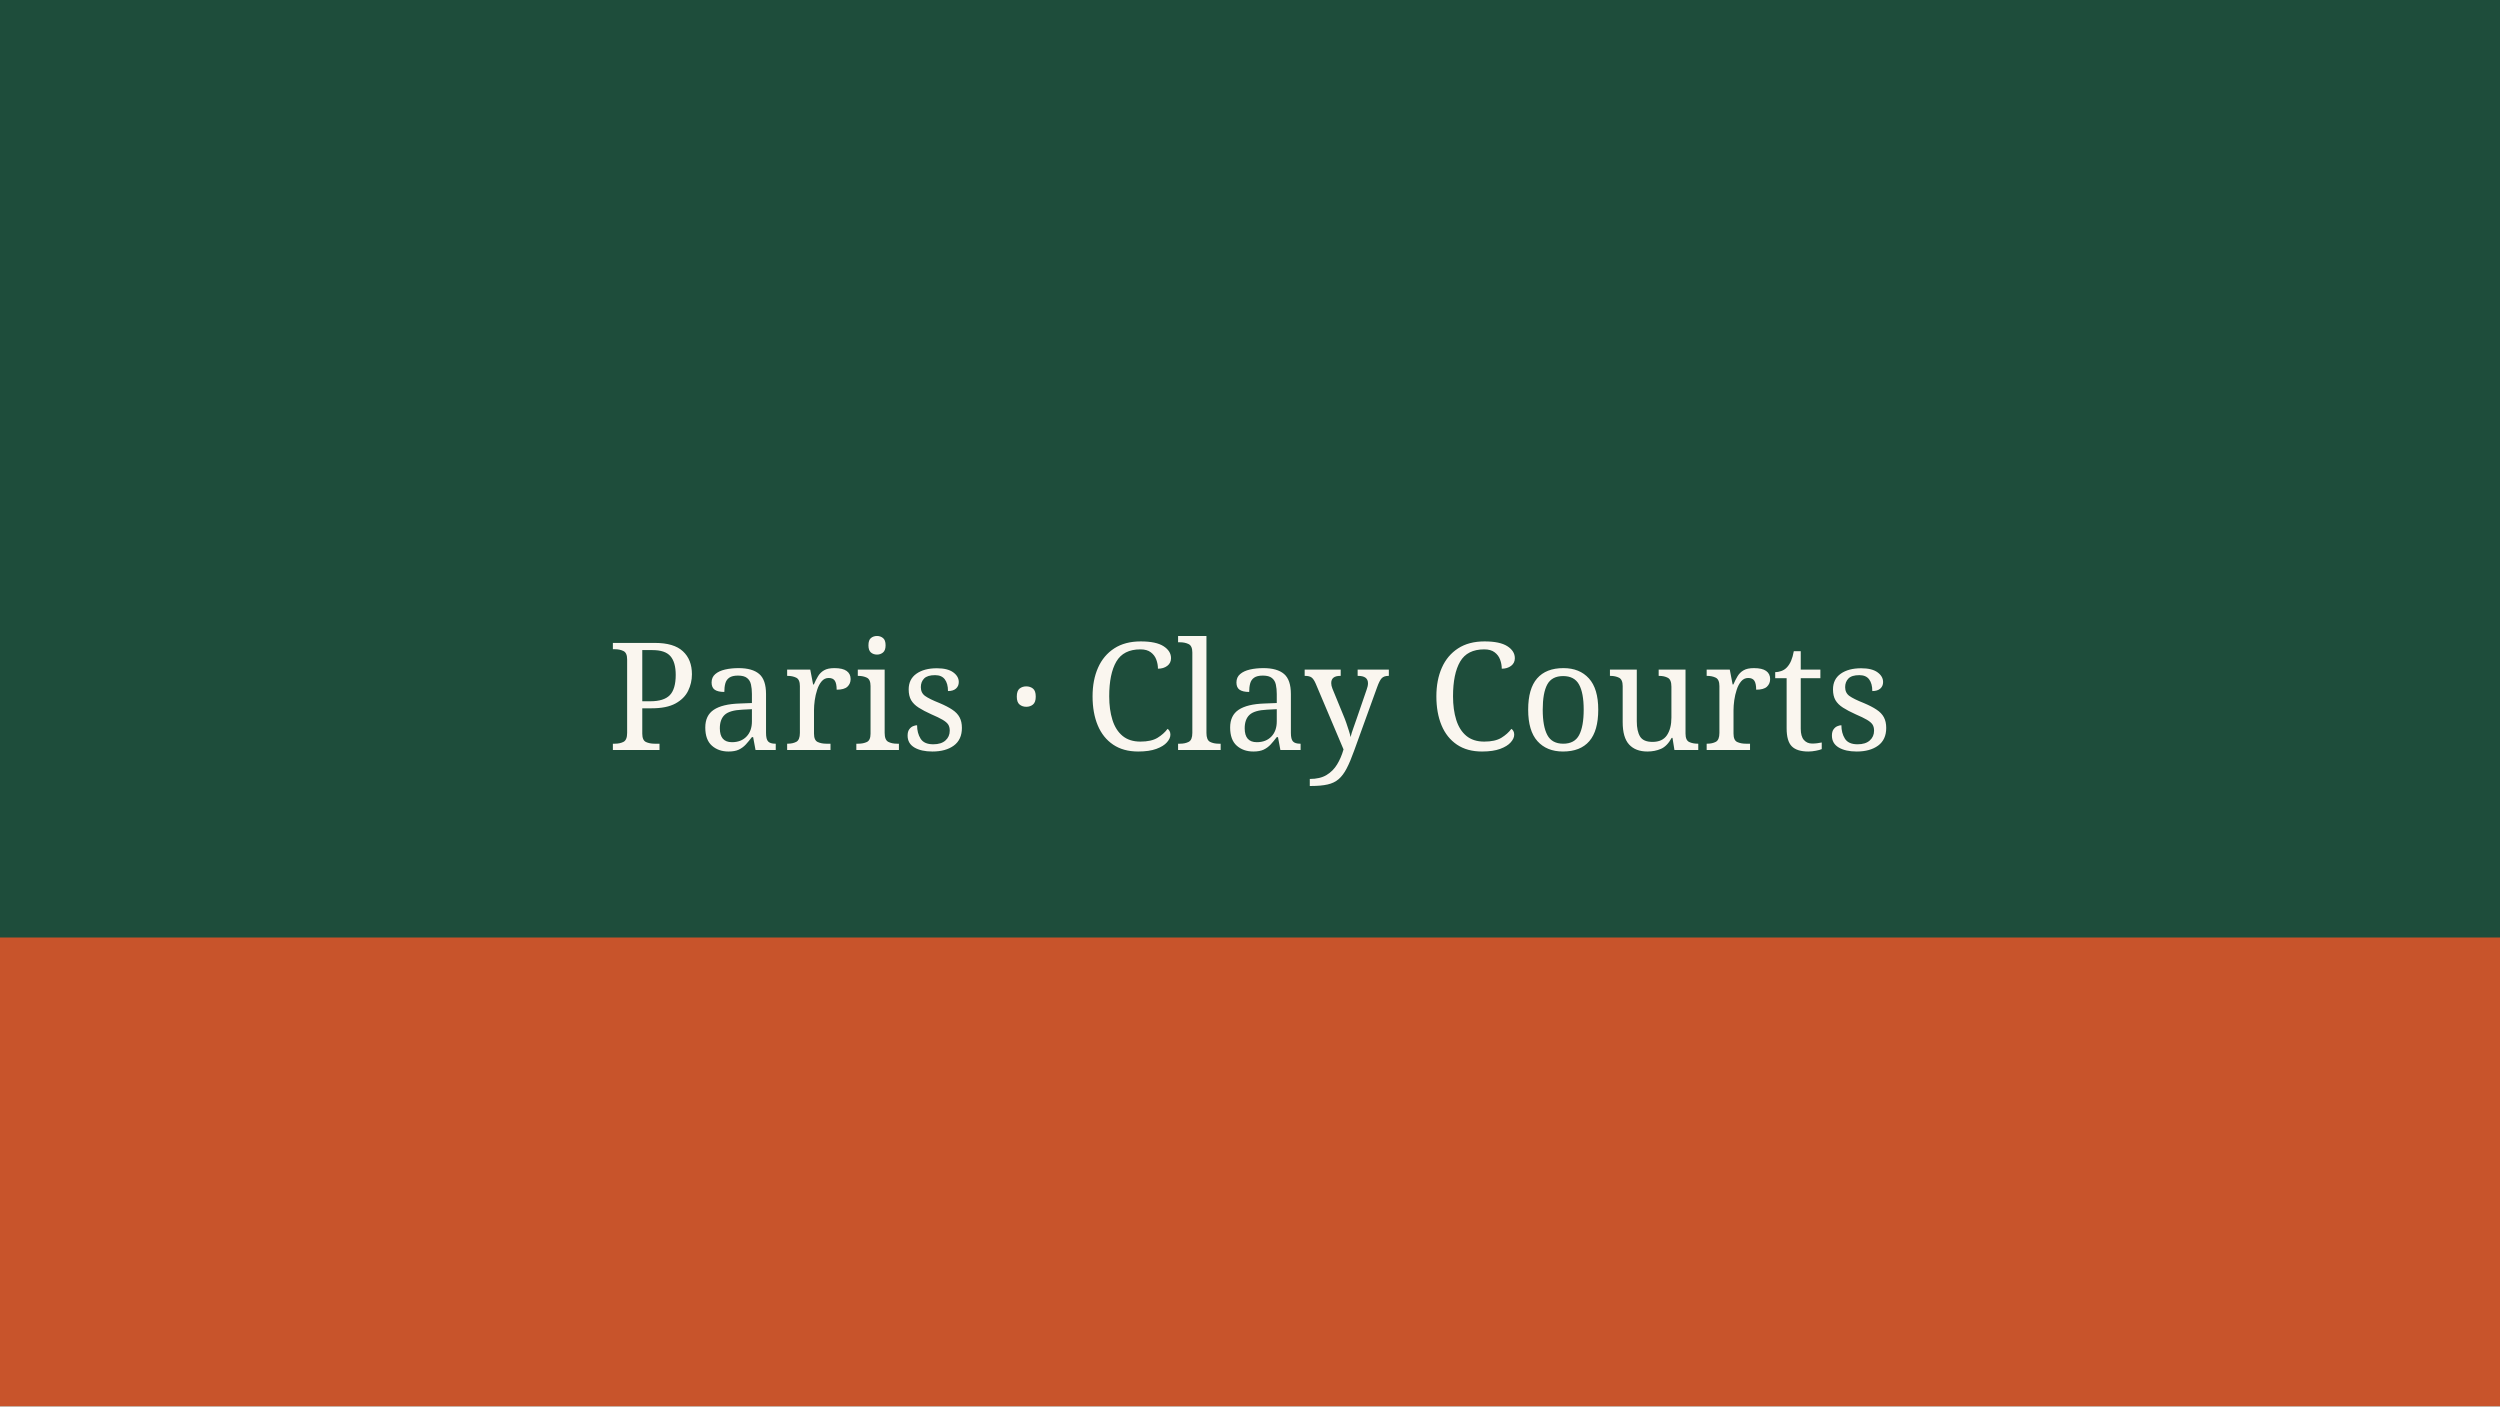
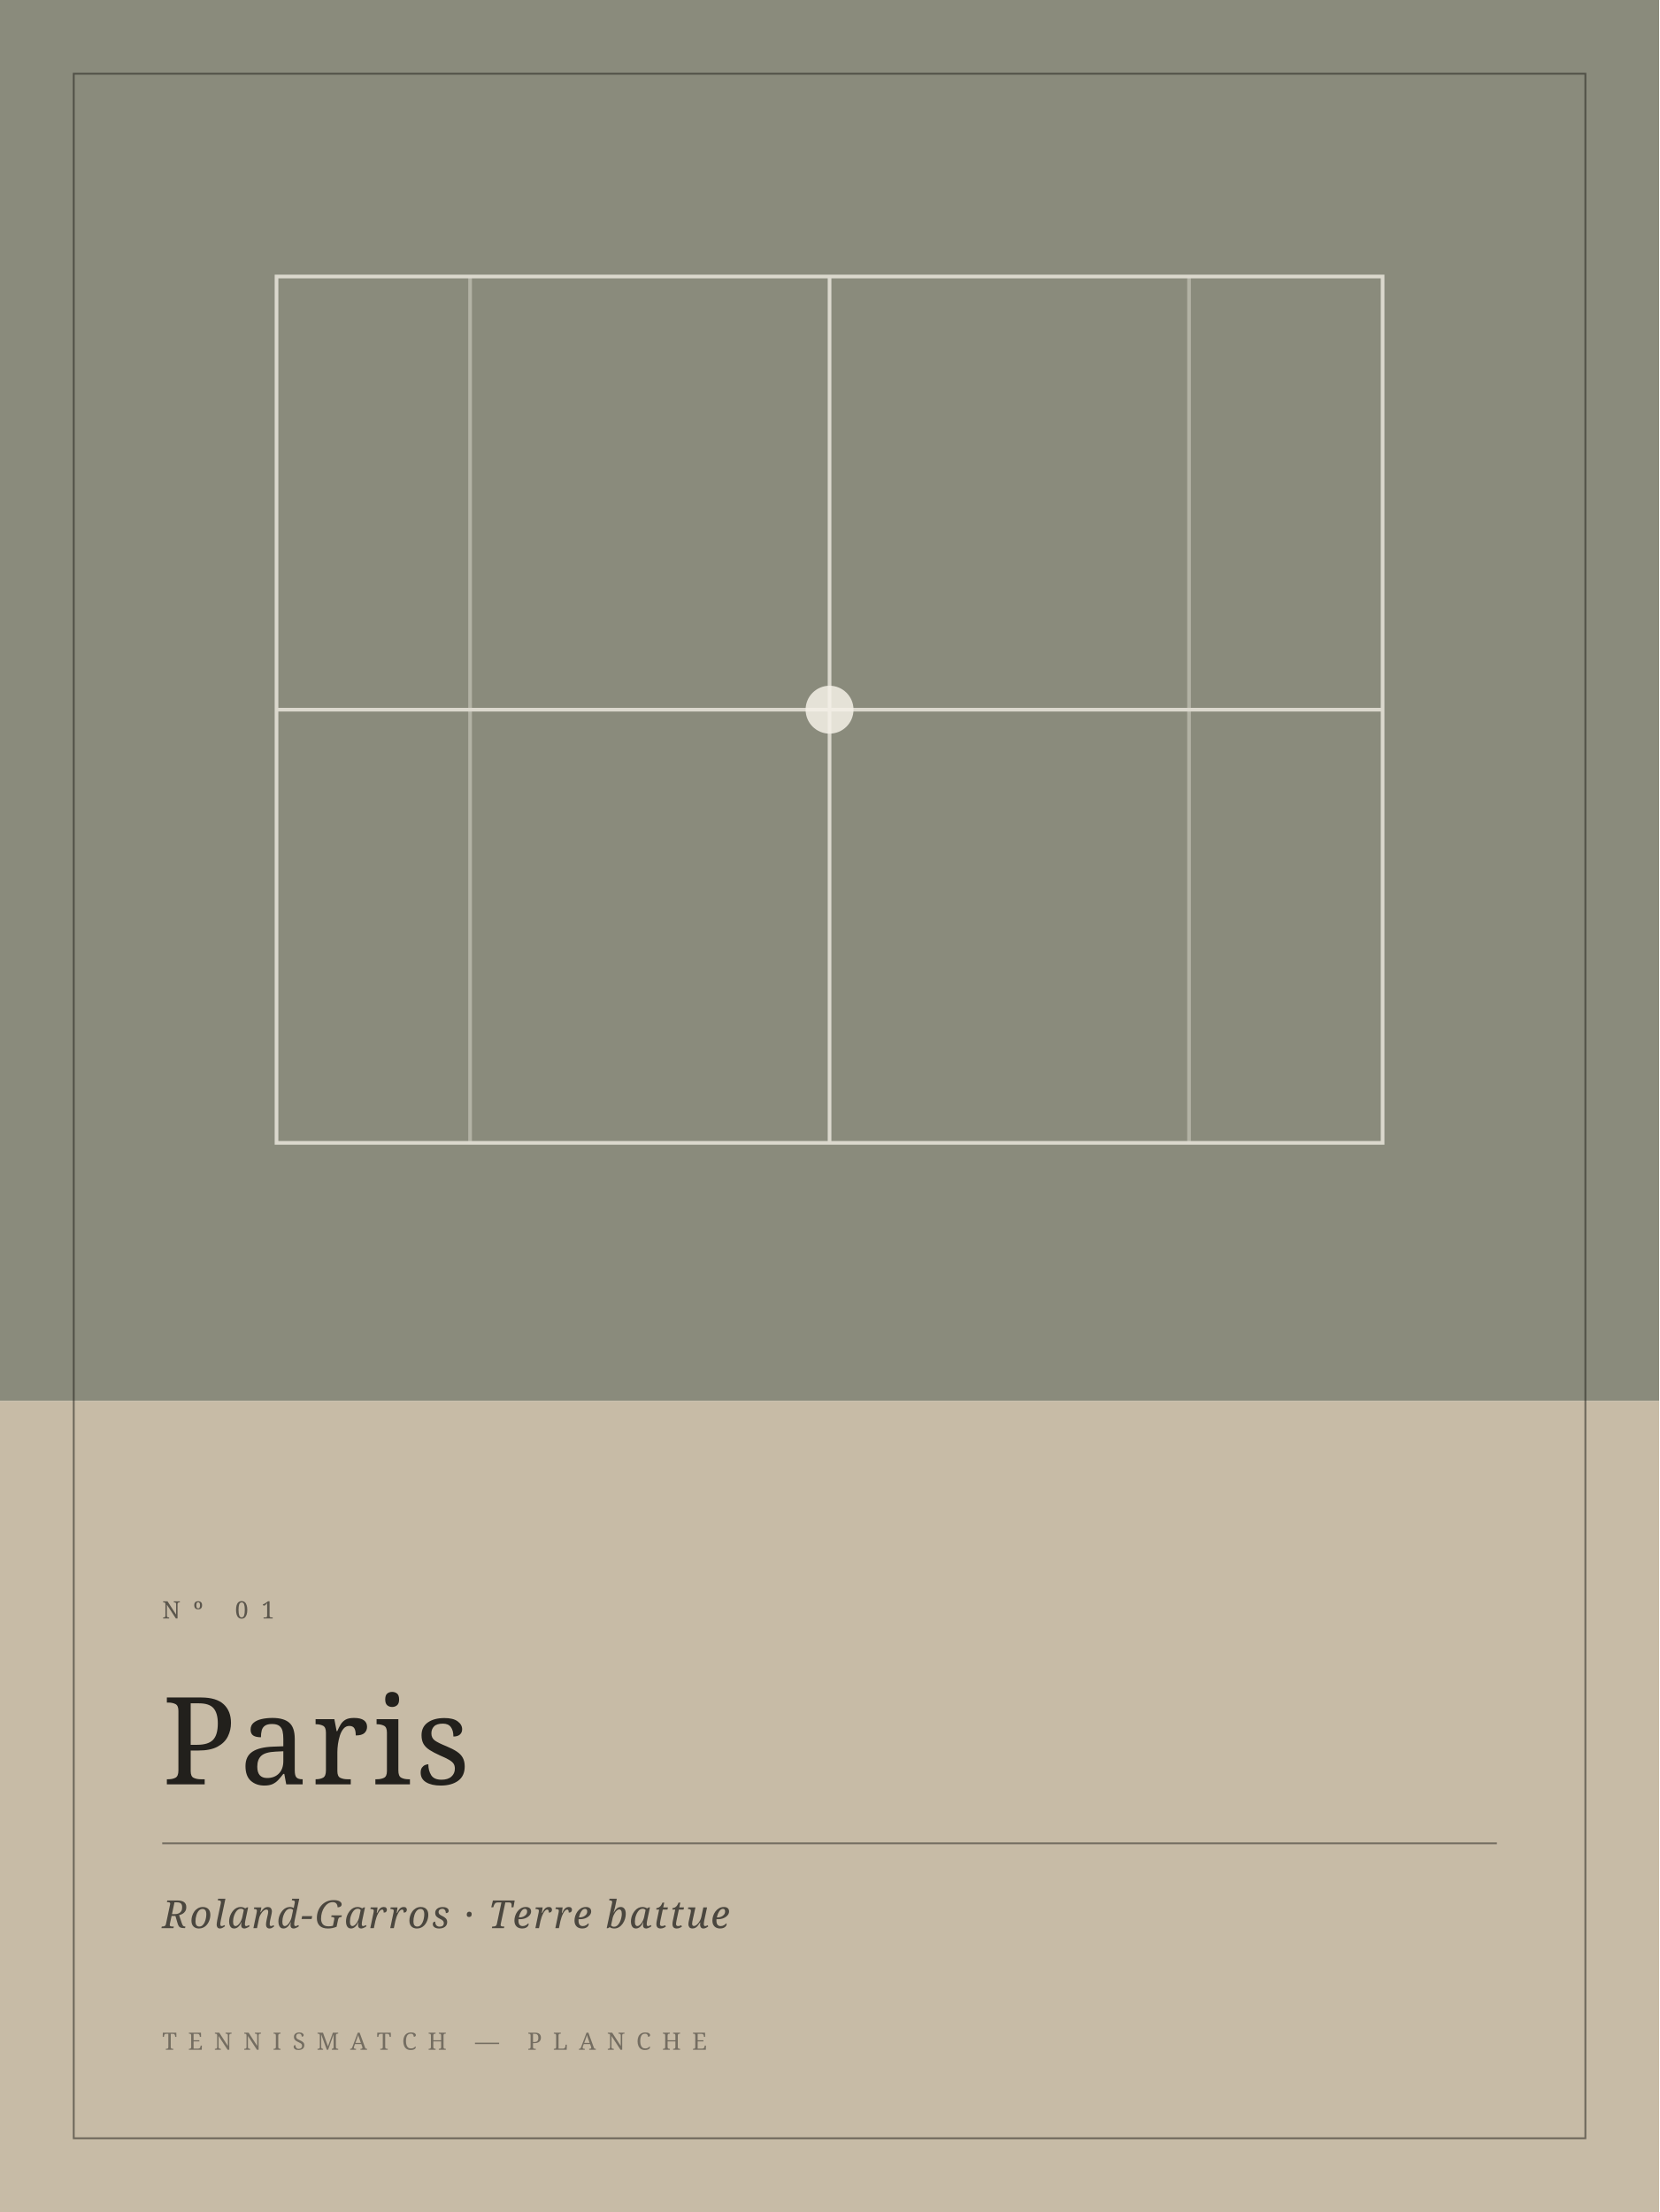
- <svg xmlns="http://www.w3.org/2000/svg" width="800" height="450">
-   <rect width="800" height="450" fill="#1E4D3B" />
-   <rect y="300" width="800" height="150" fill="#C8542B" />
-   <text x="400" y="240" font-size="48" fill="#FAF6EF" text-anchor="middle" font-family="Georgia">Paris · Clay Courts</text>
+ <svg xmlns="http://www.w3.org/2000/svg" viewBox="0 0 900 1200" width="900" height="1200" role="img" aria-label="Paris">
+   <rect width="900" height="1200" fill="#F1EADF" />
+   <rect x="0" y="0" width="900" height="760" fill="#8A8B7C" />
+   <g stroke="#F5F1E8" stroke-width="2" fill="none" opacity="0.75">
+     <rect x="150" y="150" width="600" height="470" />
+     <line x1="150" y1="385" x2="750" y2="385" />
+     <line x1="450" y1="150" x2="450" y2="620" />
+     <line x1="255" y1="150" x2="255" y2="620" opacity="0.5" />
+     <line x1="645" y1="150" x2="645" y2="620" opacity="0.5" />
+   </g>
+   <circle cx="450" cy="385" r="13" fill="#F5F1E8" opacity="0.85" />
+   <rect x="0" y="760" width="900" height="440" fill="#C7BBA6" />
+   <g stroke="#22201C" stroke-width="1" fill="none" opacity="0.55">
+     <rect x="40" y="40" width="820" height="1120" />
+   </g>
+   <g font-family="Didot, 'Playfair Display', Georgia, serif" fill="#22201C">
+     <text x="88" y="878" font-size="13" letter-spacing="7" opacity="0.65">Nº 01</text>
+     <text x="88" y="968" font-size="66" letter-spacing="2">Paris</text>
+     <line x1="88" y1="1000" x2="812" y2="1000" stroke="#22201C" stroke-width="1" opacity="0.5" />
+     <text x="88" y="1046" font-size="21" font-style="italic" letter-spacing="1" opacity="0.75">Roland-Garros · Terre battue</text>
+     <text x="88" y="1112" font-size="13" letter-spacing="6" opacity="0.5">TENNISMATCH — PLANCHE</text>
+   </g>
</svg>
